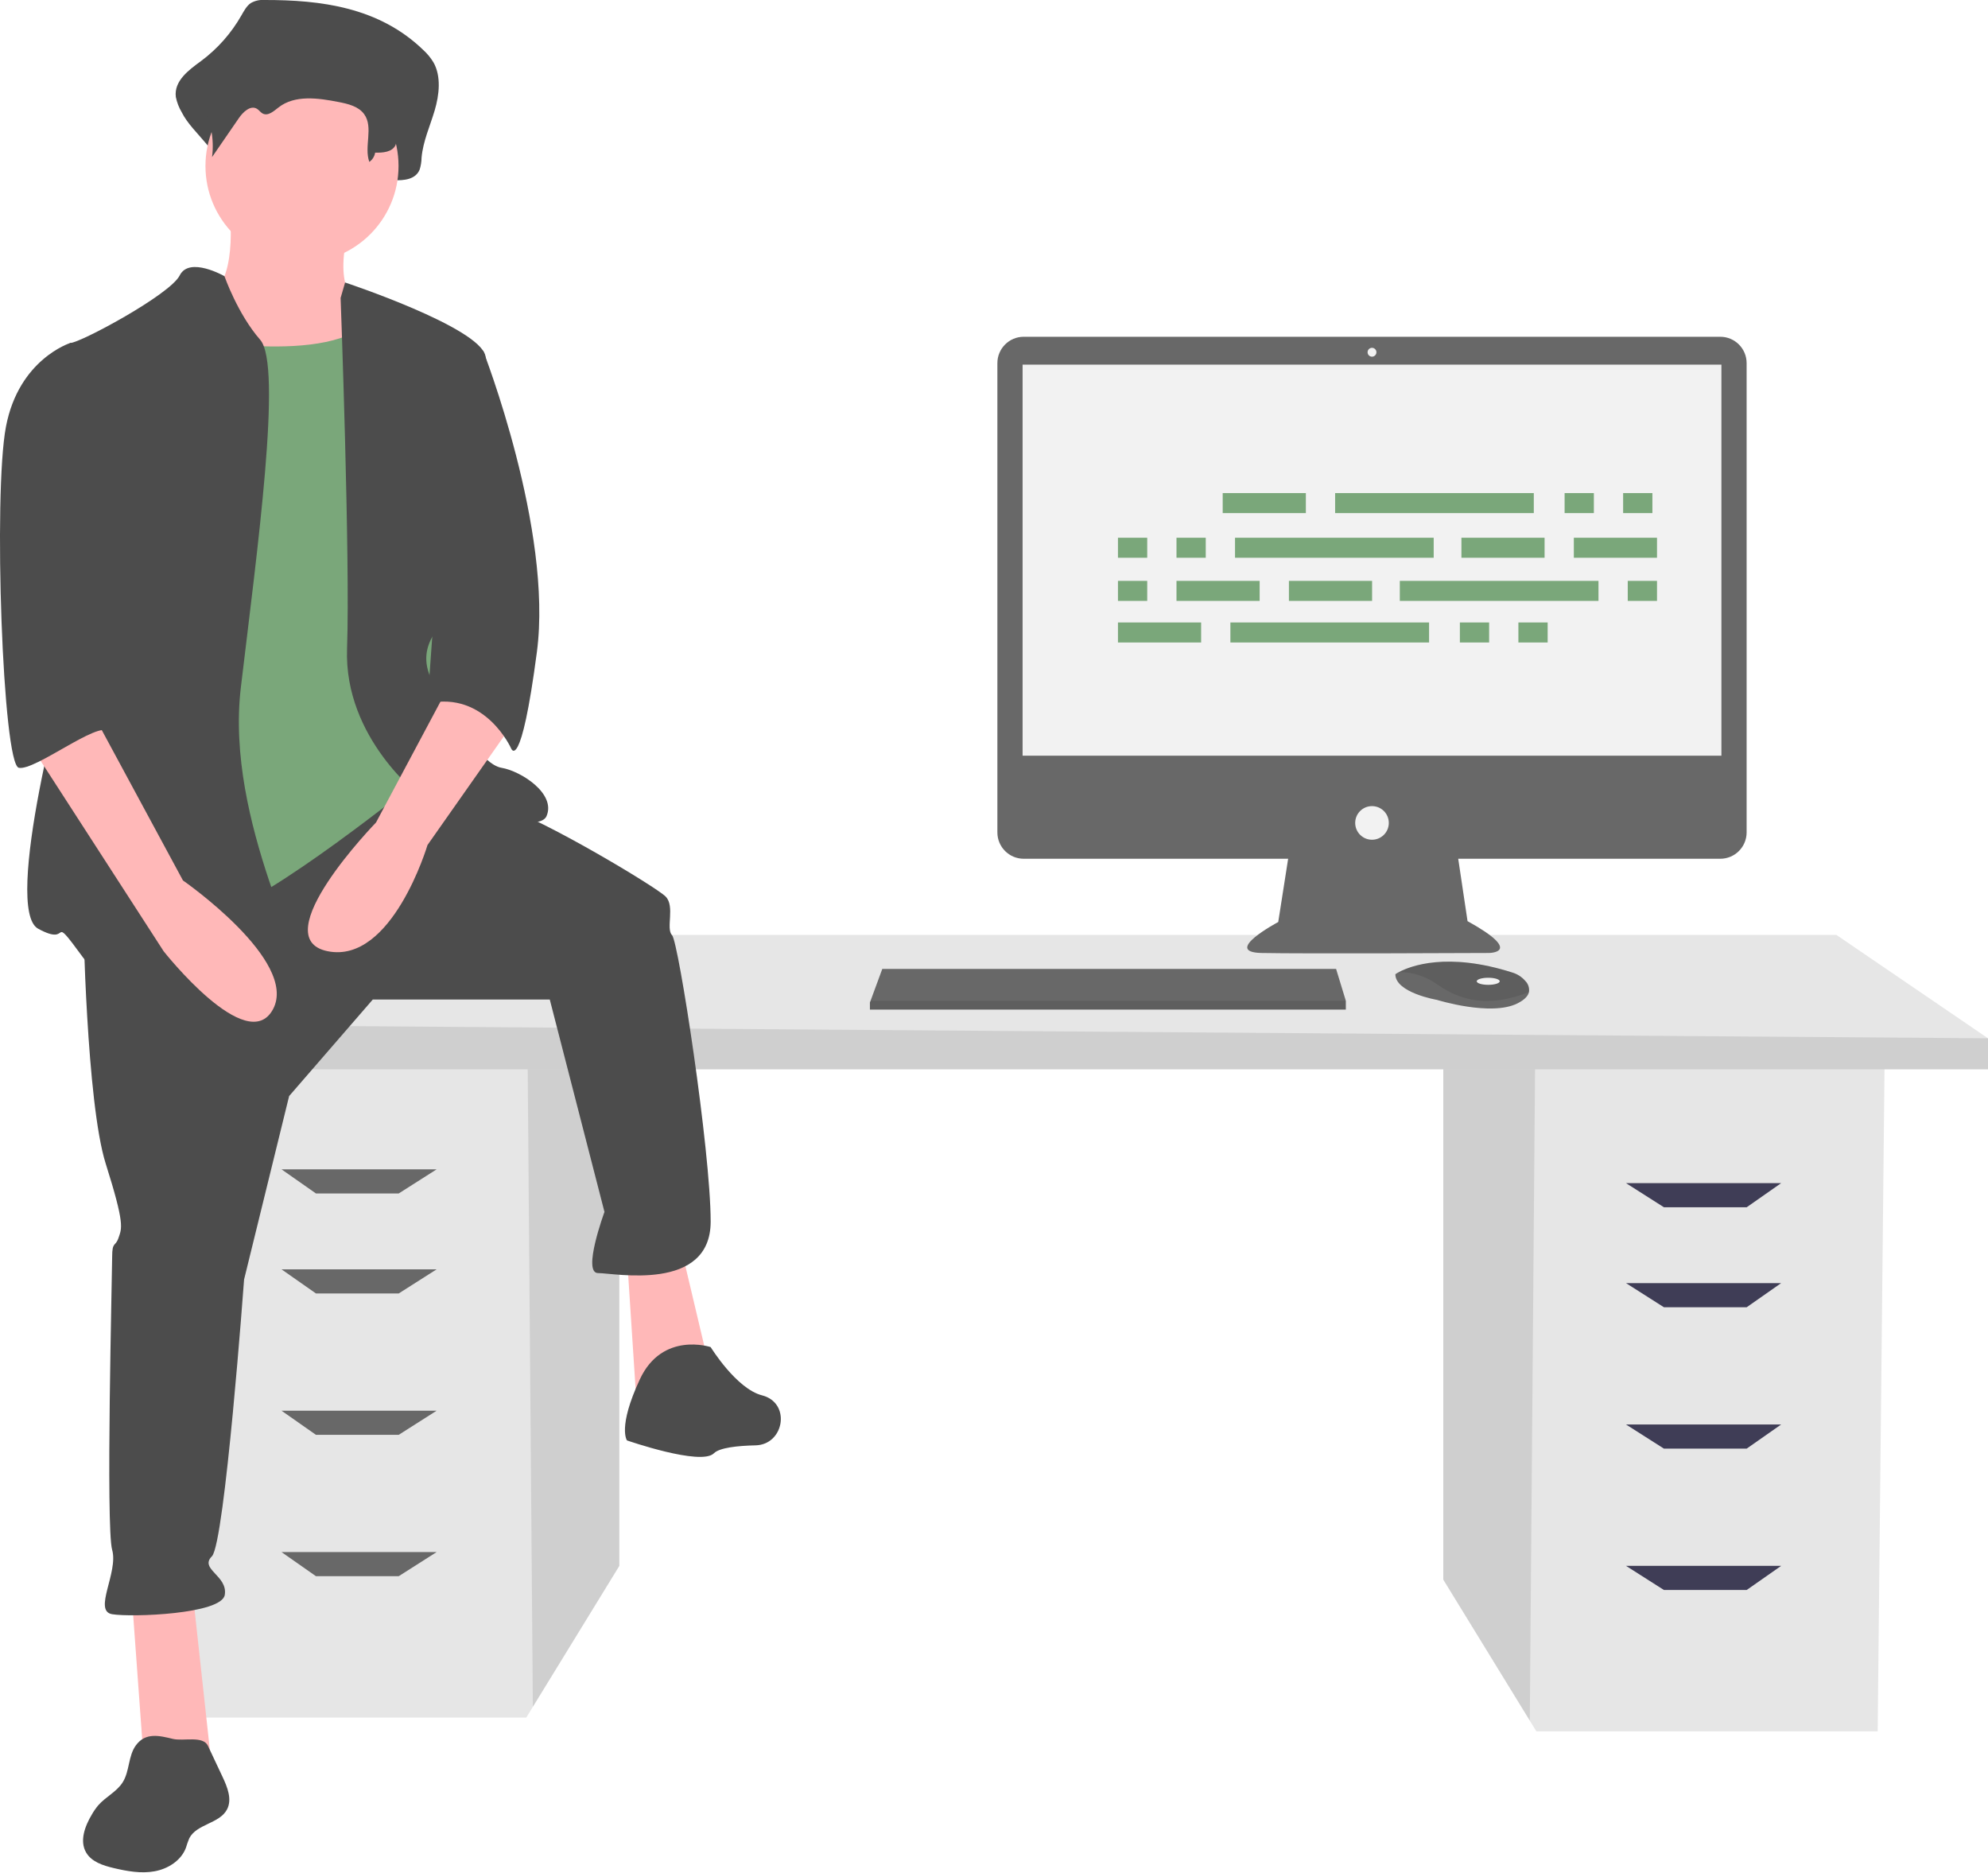
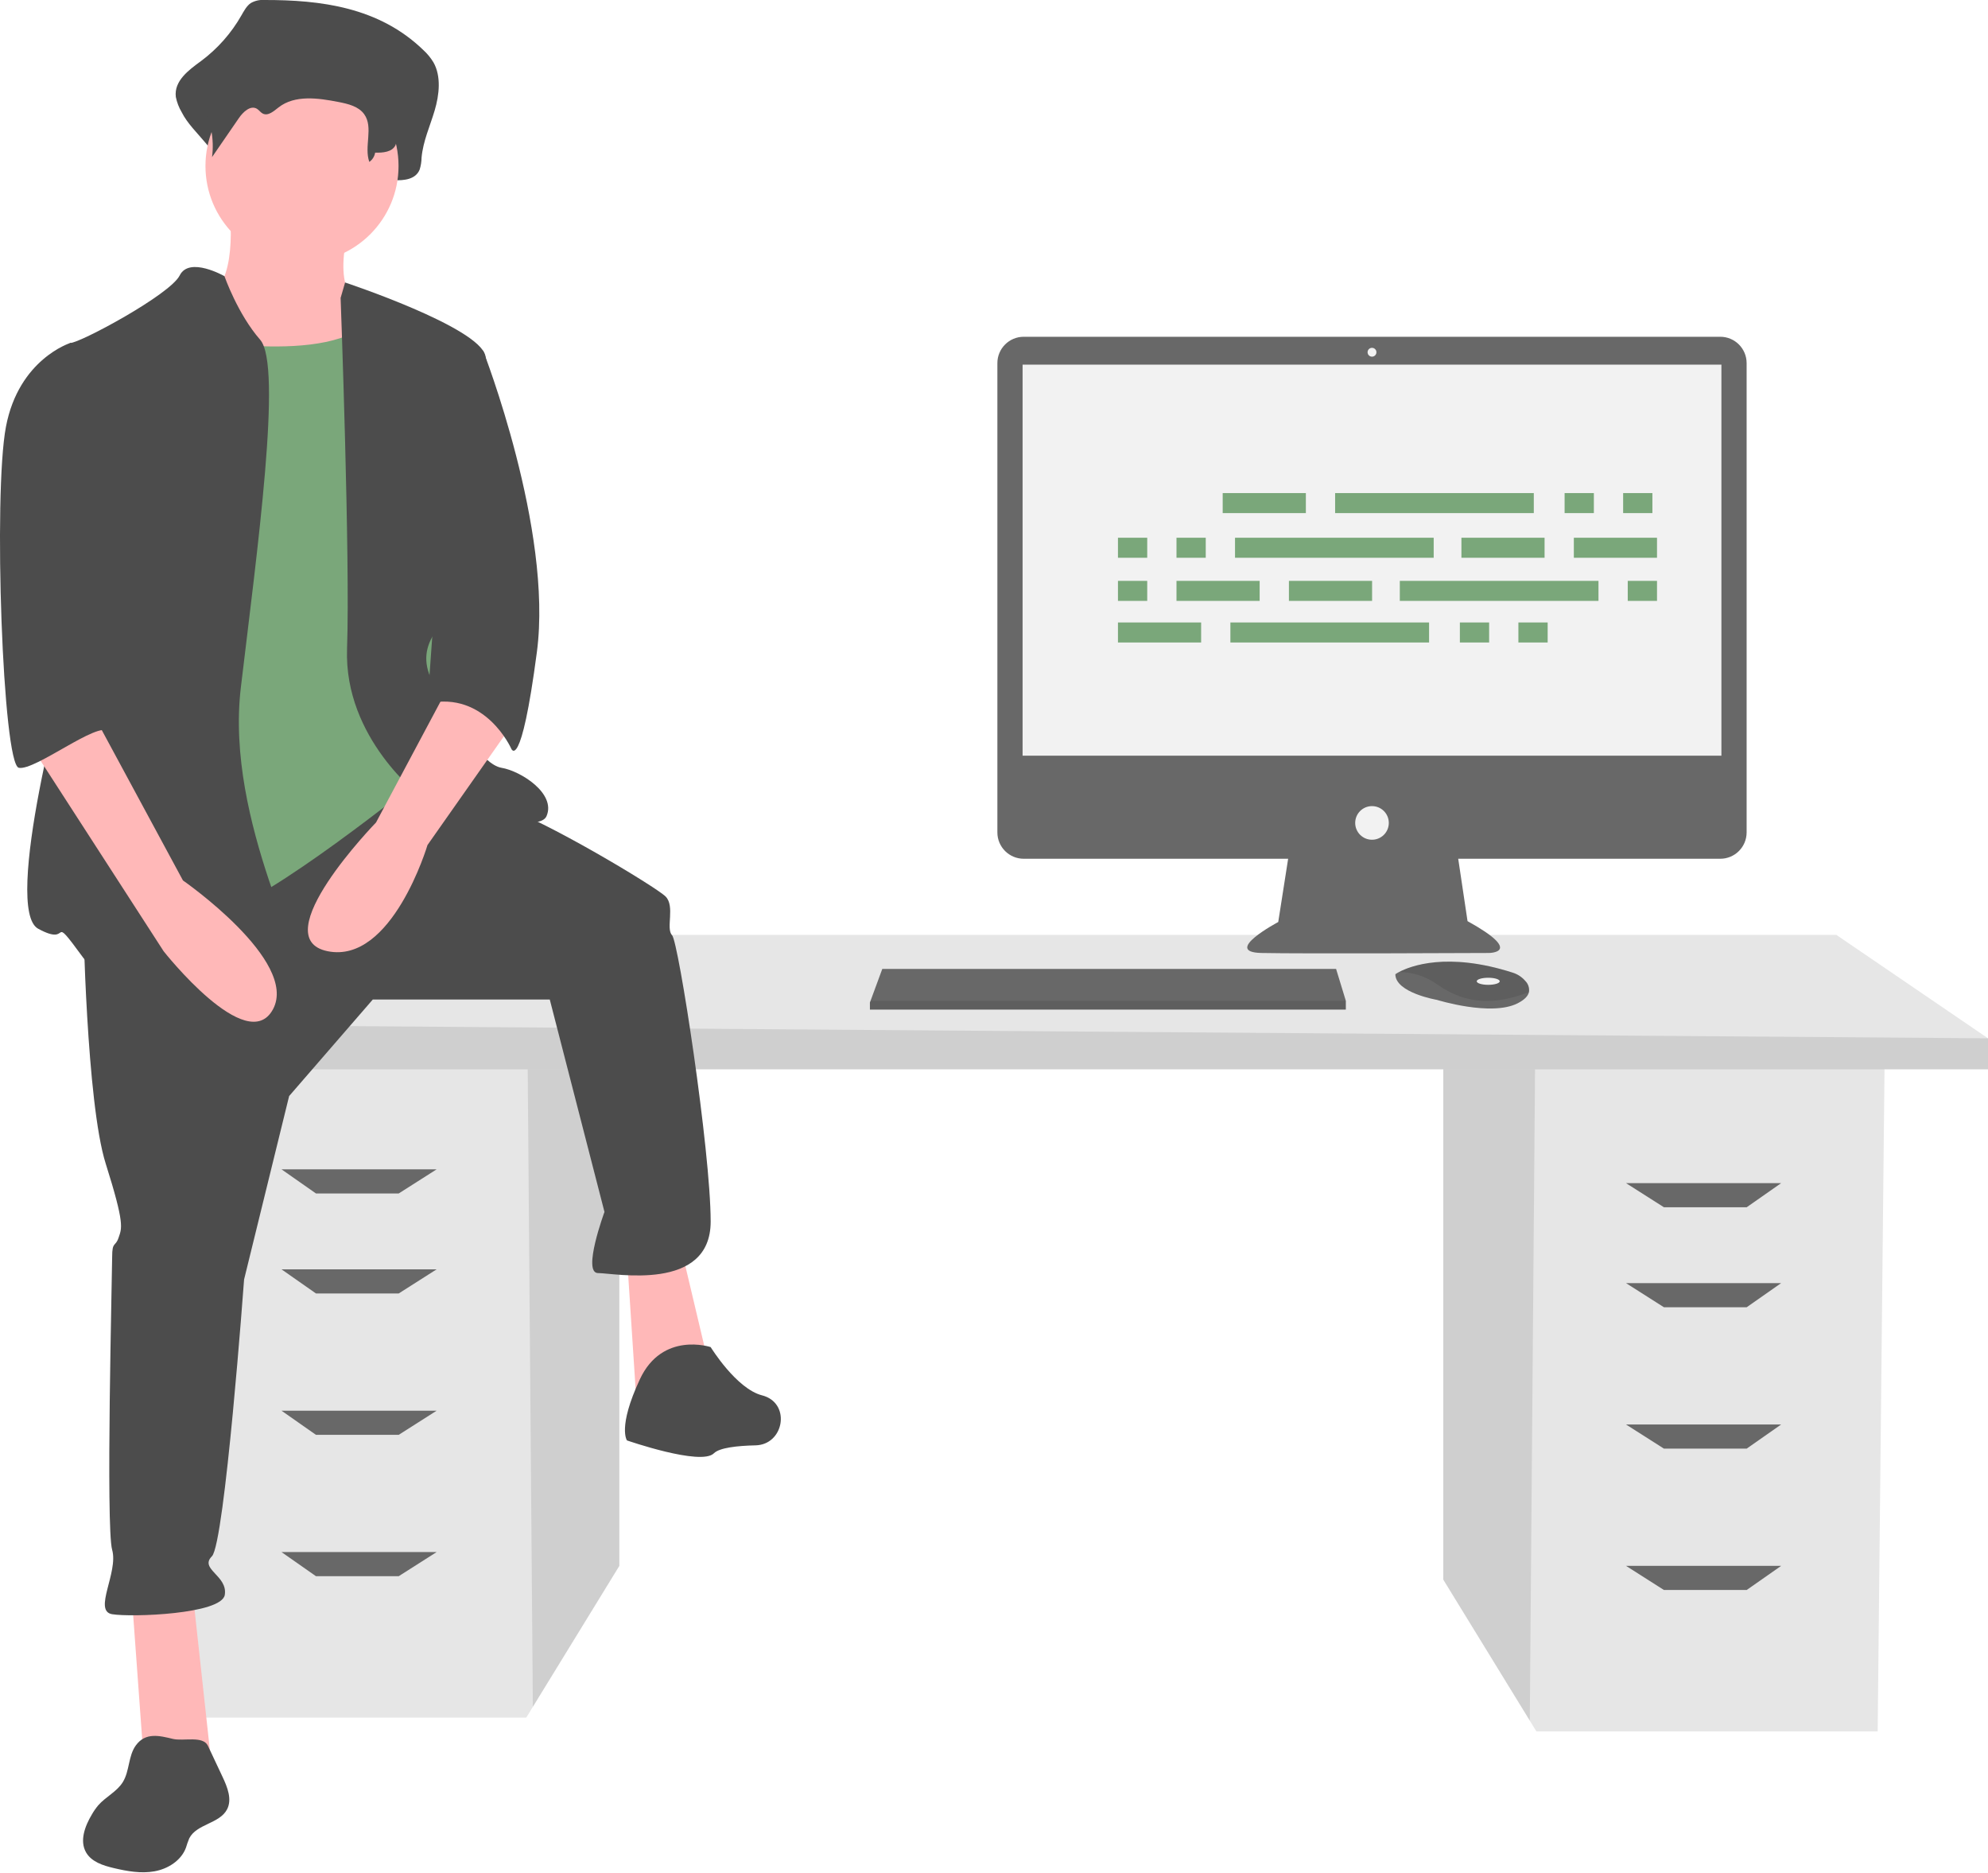
<svg xmlns="http://www.w3.org/2000/svg" id="b52d7e2d-d80f-4111-b6ed-d15502ee1edd" data-name="Layer 1" width="711.188" height="669.683" viewBox="0 0 711.188 669.683">
  <polygon points="516.326 380.018 516.326 565.013 547.27 615.443 549.625 619.279 671.722 619.279 674.189 380.018 516.326 380.018" fill="#e6e6e6" />
  <polygon points="516.326 380.018 516.326 565.013 547.27 615.443 549.169 380.018 516.326 380.018" opacity="0.1" />
  <polygon points="221.566 375.084 221.566 560.08 190.622 610.51 188.267 614.345 66.17 614.345 63.703 375.084 221.566 375.084" fill="#e6e6e6" />
  <polygon points="221.566 375.084 221.566 560.08 190.622 610.51 188.723 375.084 221.566 375.084" opacity="0.1" />
  <polygon points="711.188 371.385 711.188 382.484 47.67 382.484 47.67 366.451 109.335 334.385 656.923 334.385 711.188 371.385" fill="#e6e6e6" />
  <polygon points="711.188 371.385 711.188 382.484 47.67 382.484 47.67 366.451 711.188 371.385" opacity="0.1" />
  <polygon points="142.635 426.883 113.035 426.883 100.702 418.25 156.201 418.25 142.635 426.883" fill="#686868" />
  <polygon points="142.635 462.649 113.035 462.649 100.702 454.016 156.201 454.016 142.635 462.649" fill="#686868" />
  <polygon points="142.635 513.215 113.035 513.215 100.702 504.581 156.201 504.581 142.635 513.215" fill="#686868" />
  <polygon points="142.635 563.78 113.035 563.78 100.702 555.147 156.201 555.147 142.635 563.78" fill="#686868" />
-   <polygon points="595.257 431.816 624.857 431.816 637.19 423.183 581.691 423.183 595.257 431.816" fill="#3f3d56" />
-   <polygon points="595.257 467.582 624.857 467.582 637.19 458.949 581.691 458.949 595.257 467.582" fill="#3f3d56" />
-   <polygon points="595.257 518.148 624.857 518.148 637.19 509.515 581.691 509.515 595.257 518.148" fill="#3f3d56" />
-   <polygon points="595.257 568.713 624.857 568.713 637.19 560.08 581.691 560.08 595.257 568.713" fill="#3f3d56" />
+   <polygon points="595.257 431.816 624.857 431.816 637.19 423.183 581.691 423.183 595.257 431.816" fill="#686868" />
+   <polygon points="595.257 467.582 624.857 467.582 637.19 458.949 581.691 458.949 595.257 467.582" fill="#686868" />
+   <polygon points="595.257 518.148 624.857 518.148 637.19 509.515 581.691 509.515 595.257 518.148" fill="#686868" />
+   <polygon points="595.257 568.713 624.857 568.713 637.19 560.08 581.691 560.08 595.257 568.713" fill="#686868" />
  <path d="M859.82,235.615H610.634a9.423,9.423,0,0,0-9.424,9.424V412.897a9.423,9.423,0,0,0,9.424,9.424h94.593l-3.544,22.626s-20.253,10.759-6.013,11.076,81.328,0,81.328,0,12.974,0-7.595-11.392l-3.334-22.31h93.75a9.423,9.423,0,0,0,9.424-9.424V245.039A9.423,9.423,0,0,0,859.82,235.615Z" transform="translate(-244.406 -115.1587)" fill="#686868" />
  <rect x="365.823" y="130.424" width="249.996" height="139.871" fill="#f2f2f2" />
  <circle cx="490.821" cy="125.994" r="1.582" fill="#f2f2f2" />
  <circle cx="490.821" cy="294.346" r="6.013" fill="#f2f2f2" />
  <polygon points="481.452 357.952 481.452 361.117 311.202 361.117 311.202 358.585 311.436 357.952 315.632 346.56 477.971 346.56 481.452 357.952" fill="#686868" />
  <path d="M791.376,470.013c-.31,1.326-1.481,2.725-4.127,4.047-9.493,4.747-28.797-1.266-28.797-1.266s-14.873-2.532-14.873-9.177a11.866,11.866,0,0,1,1.304-.775c3.991-2.112,17.225-7.322,40.691.221a9.786,9.786,0,0,1,4.46,2.923A4.667,4.667,0,0,1,791.376,470.013Z" transform="translate(-244.406 -115.1587)" fill="#686868" />
  <path d="M791.376,470.013c-11.62,4.452-21.977,4.785-32.607-2.598a23.343,23.343,0,0,0-13.886-4.573c3.991-2.112,17.225-7.322,40.691.221a9.786,9.786,0,0,1,4.46,2.923A4.667,4.667,0,0,1,791.376,470.013Z" transform="translate(-244.406 -115.1587)" opacity="0.1" />
  <ellipse cx="532.4" cy="350.99" rx="4.114" ry="1.266" fill="#f2f2f2" />
  <polygon points="481.452 357.952 481.452 361.117 311.202 361.117 311.202 358.585 311.436 357.952 481.452 357.952" opacity="0.1" />
  <path d="M339.068,115.159a8.554,8.554,0,0,0-4.961,1.108c-1.476,1.011-2.406,2.782-3.356,4.429a52.986,52.986,0,0,1-14.434,16.305c-4.289,3.142-9.742,7.06-9.008,12.853a17.372,17.372,0,0,0,2.091,5.426c3.957,7.987,14.754,14.159,13.692,23.273,3.931-6.581-1.327-9.835,2.604-16.416,1.872-3.134,5.124-6.672,7.951-4.704.946.659,1.568,1.841,2.553,2.419,2.351,1.38,4.853-1.258,6.934-3.126,7.177-6.443,17.383-4.755,26.314-2.747,4.216.948,8.847,2.191,11.34,6.221,3.277,5.298-3.113,11.02-4.728,17.01a3.264,3.264,0,0,0,3.503,4.062c2.68-.264,5.854-.481,6.013-1.657,3.372.12,7.503-.262,8.947-3.772a14.762,14.762,0,0,0,.693-4.293c.53-5.897,3.033-11.277,4.691-16.89s2.379-12.191-.419-17.167a19.864,19.864,0,0,0-3.666-4.456C379.94,117.67,359.063,115.136,339.068,115.159Z" transform="translate(-244.406 -115.1587)" fill="#4C4C4C" />
  <path d="M326.544,190.064s3.453,28.778-9.209,31.081,11.511,41.441,11.511,41.441l57.557,6.907-13.814-46.045s-9.209-3.453-3.453-26.476S326.544,190.064,326.544,190.064Z" transform="translate(-244.406 -115.1587)" fill="#ffb8b8" />
  <polygon points="47.028 569.318 51.633 632.631 75.806 632.631 68.9 569.318 47.028 569.318" fill="#ffb8b8" />
  <polygon points="224.303 449.6 227.756 502.552 254.233 491.041 243.872 447.298 224.303 449.6" fill="#ffb8b8" />
  <path d="M274.167,442.738s1.151,66.766,8.058,88.637,5.756,23.023,4.605,26.476-2.302,1.151-2.302,6.907-2.302,96.695,0,104.753-6.907,21.872,0,23.023,39.139,0,40.29-6.907-9.209-9.209-4.605-13.814,11.511-98.998,11.511-98.998l16.116-65.615,29.93-34.534H441.082l19.569,75.975s-8.058,21.872-2.302,21.872,40.29,6.907,40.29-18.418S487.127,451.947,484.825,449.645s1.151-10.36-2.302-13.814-43.743-27.627-58.708-32.232S387.857,393.515,387.857,393.515Z" transform="translate(-244.406 -115.1587)" fill="#4C4C4C" />
  <path d="M498.639,596.991s-17.267-5.756-25.325,11.511-4.605,21.872-4.605,21.872,26.476,9.209,31.081,4.605c2.003-2.003,8.365-2.699,14.913-2.846,9.973-.224,12.626-14.333,3.207-17.619q-.421-.147-.853-.255C507.848,611.955,498.639,596.991,498.639,596.991Z" transform="translate(-244.406 -115.1587)" fill="#4C4C4C" />
  <circle cx="108.038" cy="59.365" r="34.534" fill="#ffb8b8" />
  <path d="M307.55,235.534s56.406,11.511,70.219-6.907,19.569,51.801,19.569,51.801l6.907,73.673-10.36,40.29s-54.103,43.743-71.37,47.197-43.743,5.756-43.743,5.756,8.058-127.776,8.058-130.078S307.55,235.534,307.55,235.534Z" transform="translate(-244.406 -115.1587)" fill="#7aa77a" />
  <path d="M324.704,213.945s-12.55-7.189-16.003-.282S273.016,237.836,269.562,237.836s6.907,95.544,2.302,107.056S245.389,440.436,258.051,447.343s3.453-6.907,16.116,10.36,74.824,17.267,78.277,10.36-27.627-58.708-21.872-107.056,14.965-115.114,6.907-124.323S324.704,213.945,324.704,213.945Z" transform="translate(-244.406 -115.1587)" fill="#4C4C4C" />
  <path d="M366.258,221.72l1.603-5.518s47.895,15.878,50.198,26.238,1.151,82.882-6.907,88.637-19.569,14.965-11.511,28.778,17.267,28.778,24.174,29.93,19.569,9.209,16.116,17.267-44.894-6.907-44.894-6.907-27.627-20.72-26.476-52.952S366.258,221.72,366.258,221.72Z" transform="translate(-244.406 -115.1587)" fill="#4C4C4C" />
  <path d="M406.548,357.554l-27.627,51.801s-40.29,41.441-17.267,46.045,35.685-37.987,35.685-37.987l29.93-42.592Z" transform="translate(-244.406 -115.1587)" fill="#ffb8b8" />
  <path d="M340.75,124.195a7.838,7.838,0,0,0-4.039.783,9.413,9.413,0,0,0-2.732,3.131,39.773,39.773,0,0,1-11.75,11.524c-3.491,2.221-7.93,4.99-7.333,9.084a11.359,11.359,0,0,0,1.702,3.835,30.163,30.163,0,0,1,3.665,18.801l9.6-13.954c1.524-2.215,4.171-4.715,6.472-3.324.77.466,1.276,1.301,2.078,1.71,1.914.975,3.95-.889,5.644-2.21,5.842-4.554,14.15-3.361,21.421-1.942,3.432.67,7.202,1.549,9.231,4.397,3.372,4.733-.149,11.572,1.819,17.04a5.023,5.023,0,0,0,2.079-3.317c2.745.085,6.107-.185,7.283-2.666a9.188,9.188,0,0,0,.564-3.034c.432-4.168,2.469-7.971,3.819-11.938s1.937-8.616-.341-12.133a14.681,14.681,0,0,0-2.984-3.149C374.022,125.97,357.027,124.178,340.75,124.195Z" transform="translate(-244.406 -115.1587)" fill="#4C4C4C" />
  <path d="M406.548,237.836l10.725,2.847s24.96,63.919,19.204,107.662-9.209,34.534-9.209,34.534-9.209-20.72-29.93-16.116Z" transform="translate(-244.406 -115.1587)" fill="#4C4C4C" />
  <path d="M293.029,739.422c-2.776,3.772-2.219,9.165-4.678,13.151-2.131,3.455-6.148,5.267-8.814,8.329a22.326,22.326,0,0,0-2.266,3.26c-2.473,4.143-4.483,9.452-2.048,13.616,1.959,3.35,6.078,4.66,9.855,5.552,4.774,1.128,9.734,2.031,14.564,1.169s9.549-3.819,11.271-8.412a32.5,32.5,0,0,1,1.205-3.401c2.617-5.153,10.827-5.209,13.506-10.33,1.875-3.584.151-7.916-1.571-11.576l-5.261-11.177c-1.746-3.709-8.824-1.576-12.513-2.465C301.465,735.978,296.491,734.701,293.029,739.422Z" transform="translate(-244.406 -115.1587)" fill="#4C4C4C" />
  <path d="M254.598,380.577l48.348,74.824s29.93,37.987,39.139,20.72-32.232-46.045-32.232-46.045L278.772,372.519Z" transform="translate(-244.406 -115.1587)" fill="#ffb8b8" />
  <path d="M278.772,240.138,269.562,237.836s-18.418,5.756-23.023,29.93-1.151,120.869,4.605,122.02,28.427-16.837,32.056-13.023-7.882-15.756-4.429-26.116S278.772,240.138,278.772,240.138Z" transform="translate(-244.406 -115.1587)" fill="#4C4C4C" />
  <g id="f3c2397c-d780-4cc6-97d8-1503d8277a2c" data-name="Group 13">
    <rect id="ad41612f-86f7-46b2-a964-3a5da7bcf3cf" data-name="Rectangle 55" x="437.407" y="176.363" width="29.752" height="7.163" fill="#7aa77a" />
    <rect id="b9a0b375-cc2a-4c59-8850-661af54e4f62" data-name="Rectangle 56" x="559.722" y="176.363" width="10.468" height="7.163" fill="#7aa77a" />
    <rect id="e174c2ab-9bc5-41ec-b37c-b06fbf8a9878" data-name="Rectangle 57" x="580.659" y="176.363" width="10.468" height="7.163" fill="#7aa77a" />
    <rect id="ba2479ac-4c7d-43b4-a028-73b1e20e4002" data-name="Rectangle 58" x="477.628" y="176.363" width="71.075" height="7.163" fill="#7aa77a" />
    <rect id="ac60ef86-00f2-480b-8171-28b6fdfc1958" data-name="Rectangle 59" x="399.941" y="222.644" width="29.752" height="7.163" fill="#7aa77a" />
    <rect id="b3d8298d-cd65-487a-8b19-4cee946356e7" data-name="Rectangle 60" x="522.256" y="222.644" width="10.468" height="7.163" fill="#7aa77a" />
    <rect id="ed27f15f-f0c4-4569-8330-a6688f8e356c" data-name="Rectangle 61" x="543.193" y="222.644" width="10.468" height="7.163" fill="#7aa77a" />
    <rect id="f685c005-adaf-4d60-acda-005b037d82a6" data-name="Rectangle 62" x="440.162" y="222.644" width="71.075" height="7.163" fill="#7aa77a" />
    <rect id="eca7c7fc-83f8-48ca-a588-6606db47af3f" data-name="Rectangle 63" x="522.807" y="192.341" width="29.752" height="7.163" fill="#7aa77a" />
    <rect id="a71b5b2f-f8b9-481d-a301-5e3357e5fe42" data-name="Rectangle 64" x="563.028" y="192.341" width="29.752" height="7.163" fill="#7aa77a" />
    <rect id="abb3a25a-f854-41fc-8391-e6ad9fbe2417" data-name="Rectangle 66" x="399.941" y="192.341" width="10.468" height="7.163" fill="#7aa77a" />
    <rect id="add2b425-b775-4eb5-9c25-8c4c14f957c9" data-name="Rectangle 67" x="420.878" y="192.341" width="10.468" height="7.163" fill="#7aa77a" />
    <rect id="b7159612-3b84-4b0b-a885-612eaab04c06" data-name="Rectangle 68" x="441.815" y="192.341" width="71.075" height="7.163" fill="#7aa77a" />
    <rect id="edfc7301-4de5-47dc-80e2-1ae2da982d6d" data-name="Rectangle 69" x="461.099" y="207.768" width="29.752" height="7.163" fill="#7aa77a" />
    <rect id="e1009f91-6275-4375-80fa-0d778e331fdc" data-name="Rectangle 70" x="420.878" y="207.768" width="29.752" height="7.163" fill="#7aa77a" />
    <rect id="a060fb9f-1f1a-4862-9a69-16dd49199e18" data-name="Rectangle 71" x="399.941" y="207.768" width="10.468" height="7.163" fill="#7aa77a" />
    <rect id="b6754d5f-104f-449c-b9a9-cf9ac82bf5fe" data-name="Rectangle 73" x="582.312" y="207.768" width="10.468" height="7.163" fill="#7aa77a" />
    <rect id="e6ed1ccd-2cfd-450f-a339-07df3a1ee6bb" data-name="Rectangle 74" x="500.768" y="207.768" width="71.075" height="7.163" fill="#7aa77a" />
  </g>
</svg>
